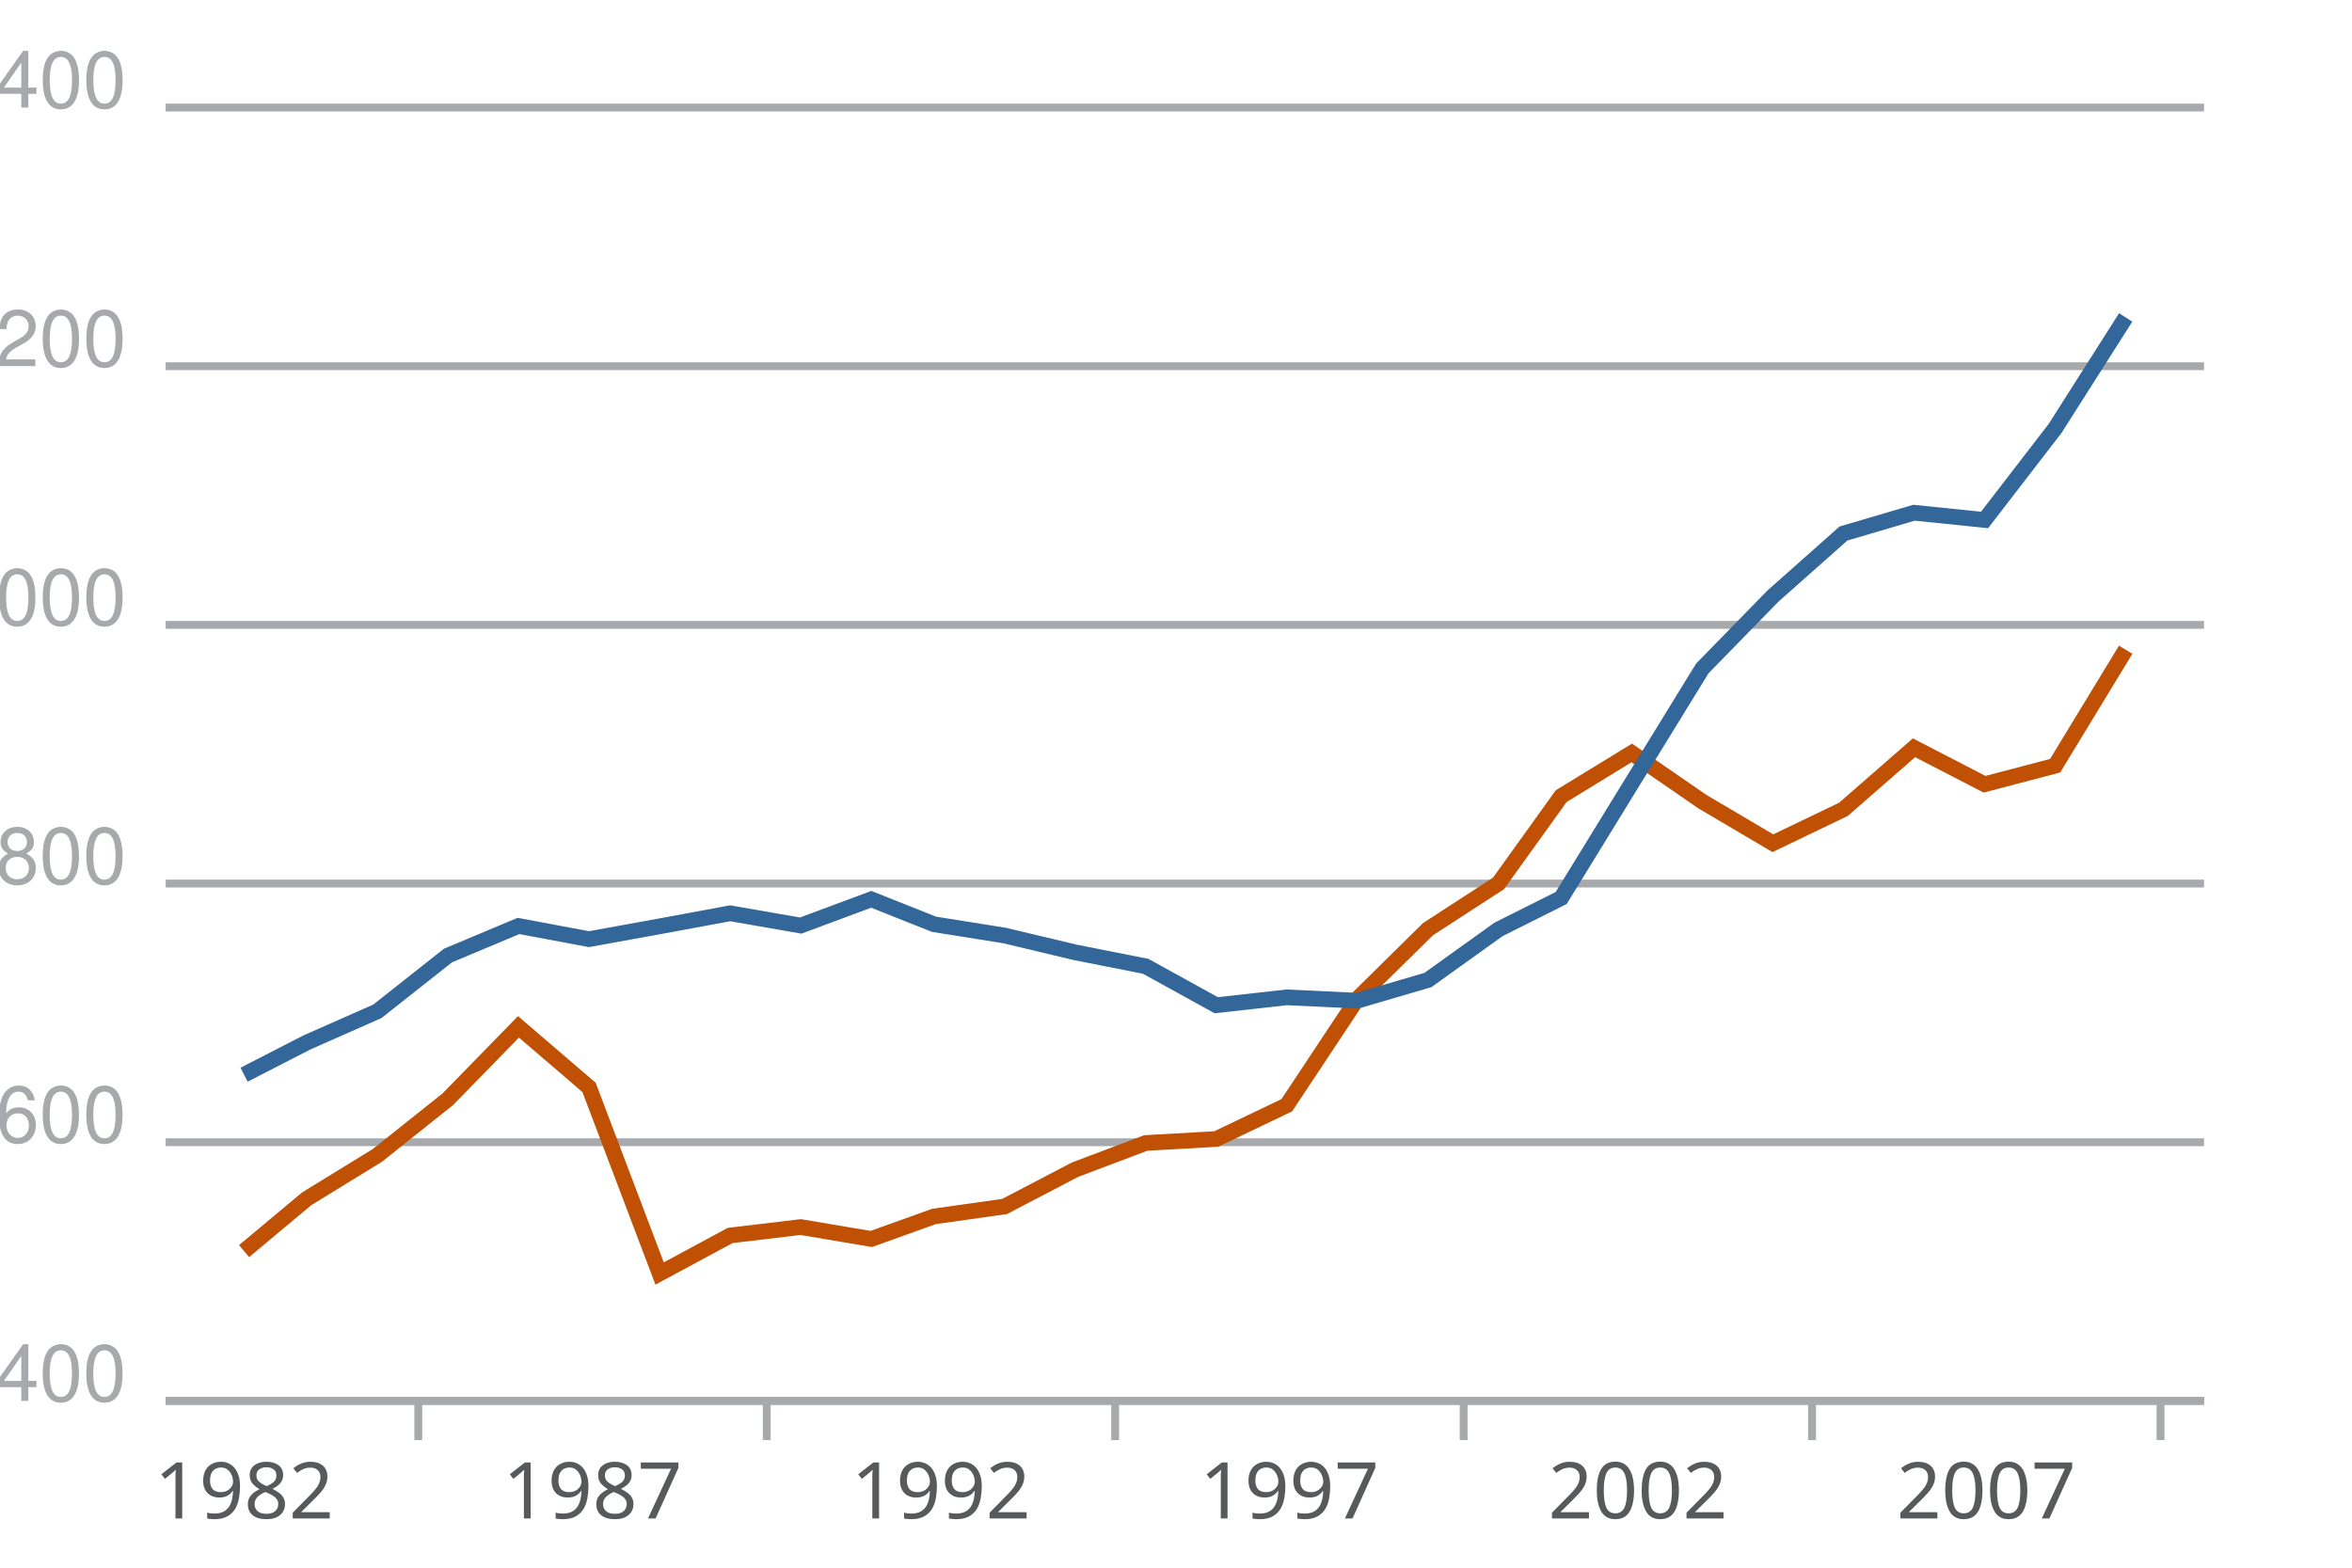
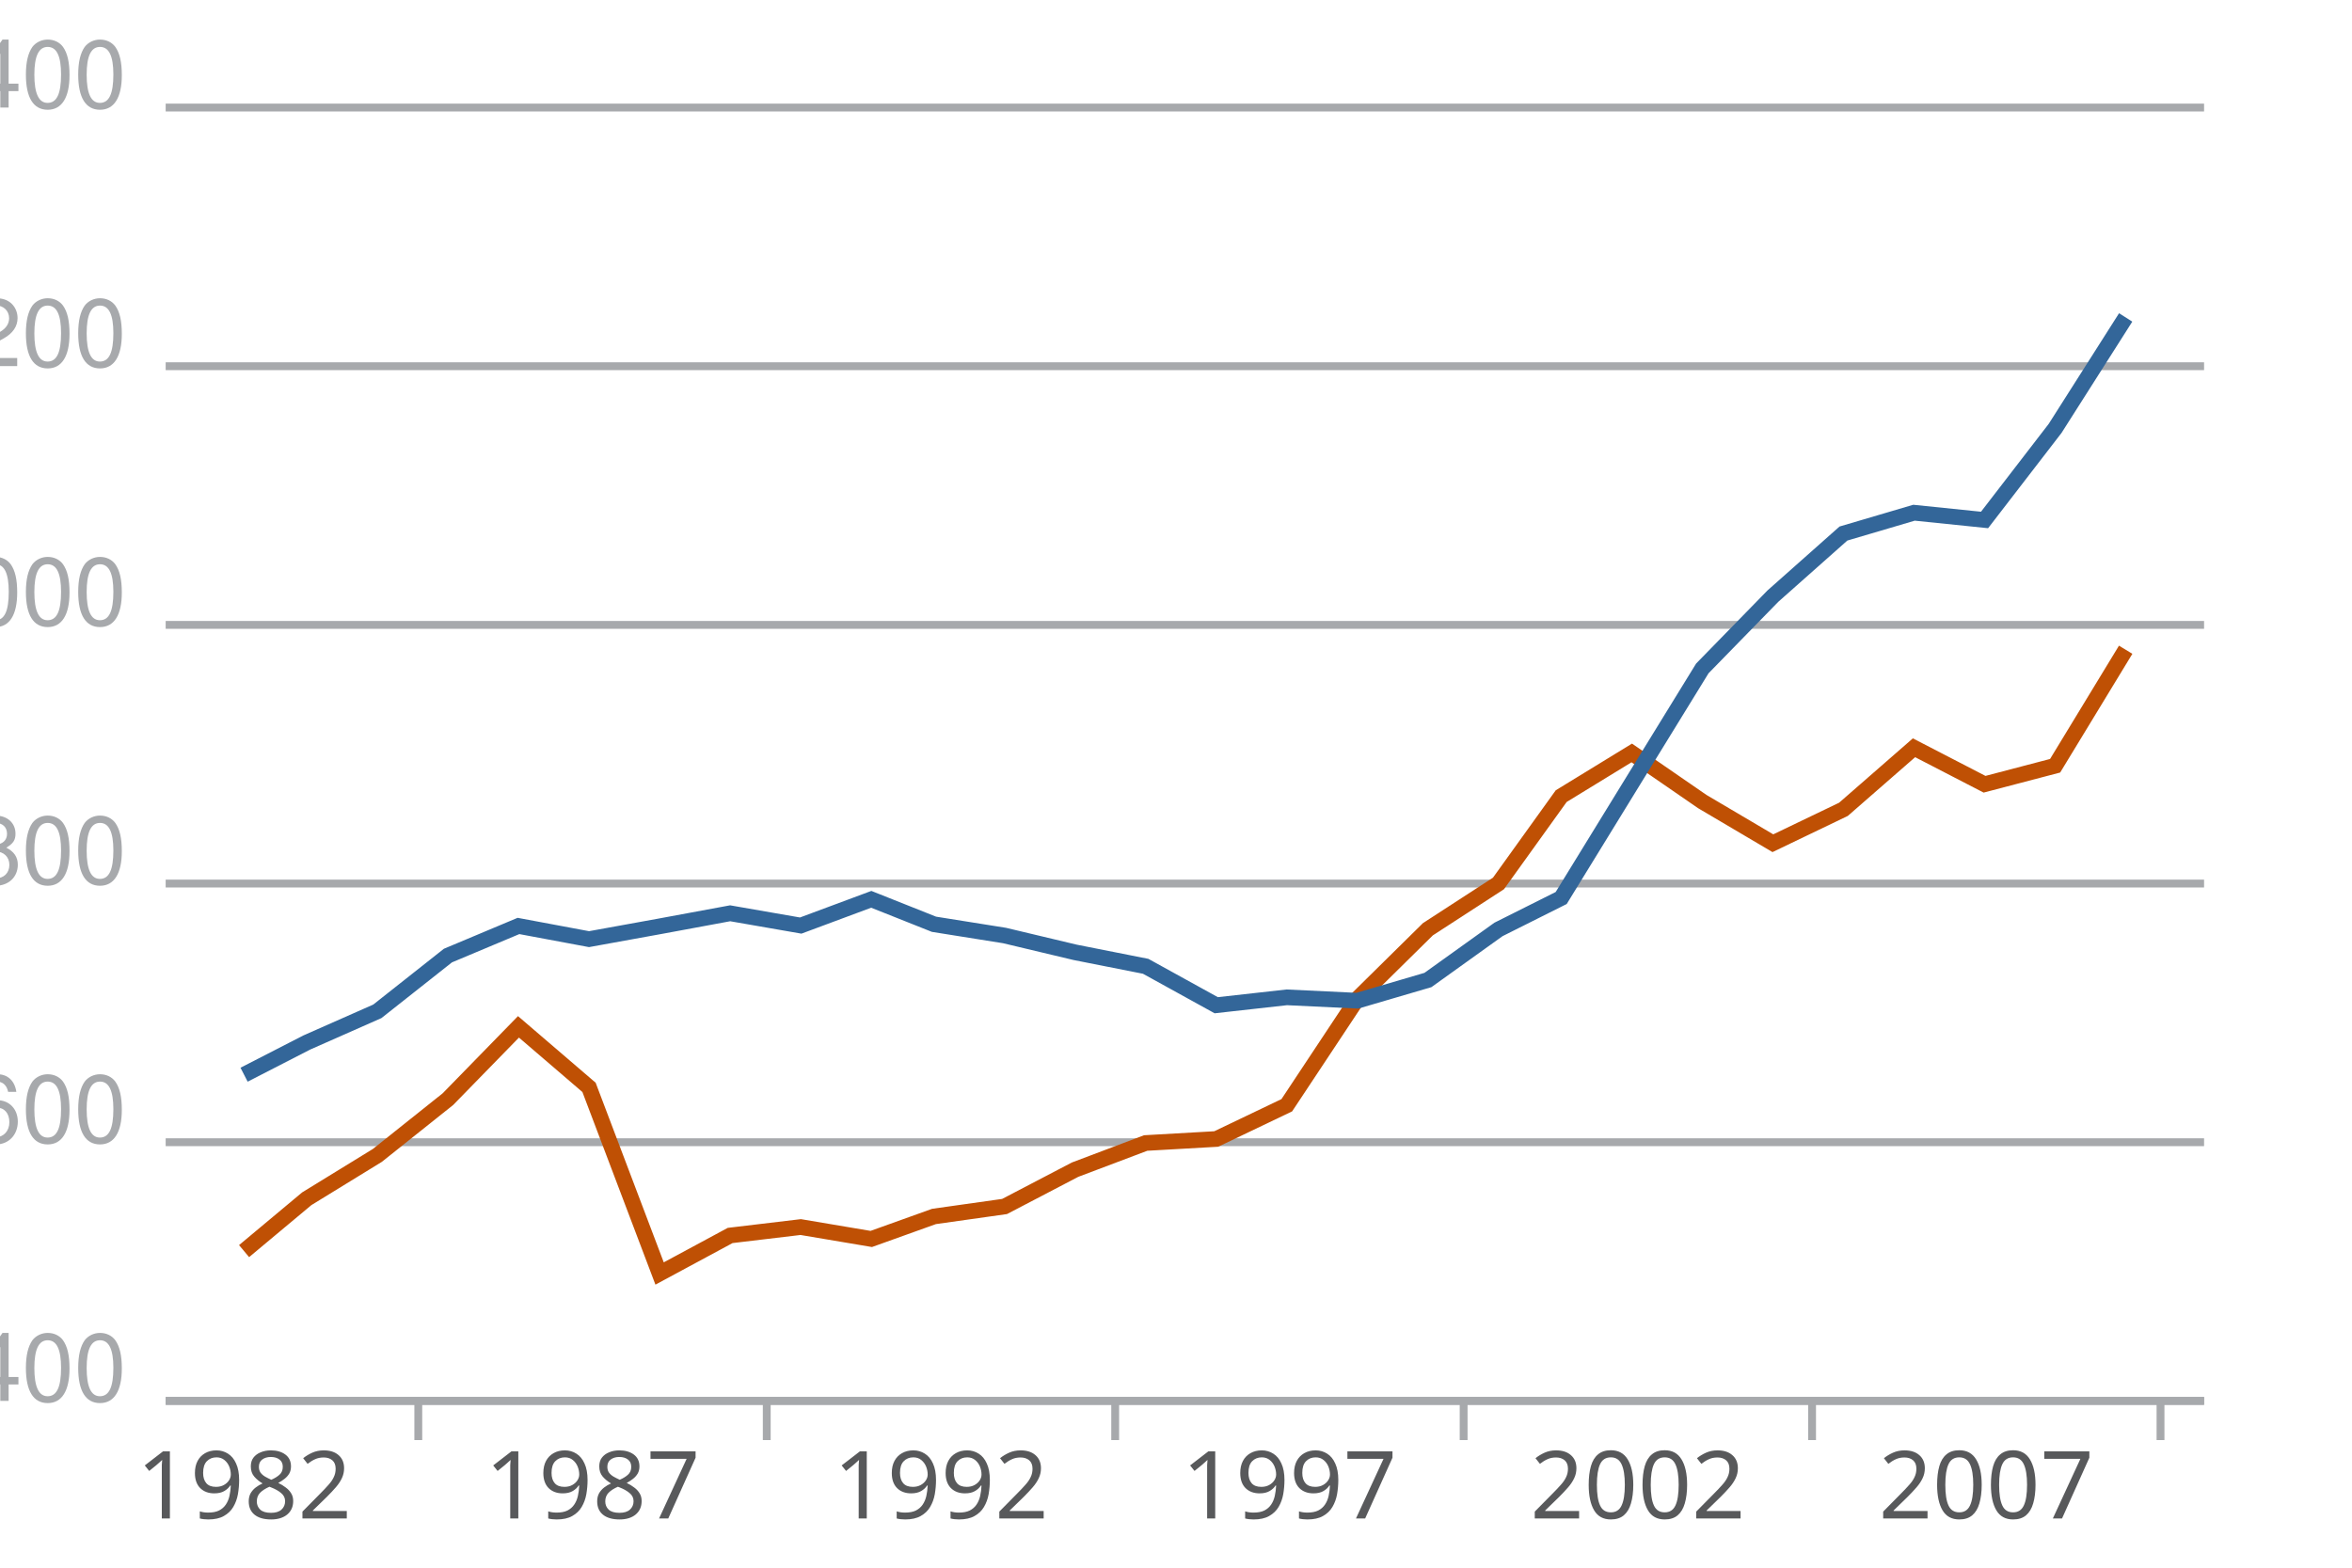
<svg xmlns="http://www.w3.org/2000/svg" height="200" version="1.1" width="300" id="svg2">
  <defs id="defs91">
    </defs>
  <style type="text/css" id="style4">
		

.x-axis-path, .y-gridline, .x-notch { fill:none; stroke: #a7a9ac; stroke-width:1; }



.y-gridline { stroke-width: 1; }

.y-axis-path, .y-axis-path2, .x-notch-left, .x-notch-right { display: none;}



.x-axis-label, .data-point-label {font-size: 12px; font-weight:normal; font-family: sans-serif; fill: #58595b; text-anchor:middle;}

.y-axis-label {font-size: 12px; font-family: helvetica; fill: #a7a9ac; text-anchor:end;}



.series-1-line { fill: none; stroke: #bf5004; stroke-width:2; }



.series-2-line { fill: none; stroke: #336699; stroke-width: 2;}

	</style>
  <rect height="246.729" width="314.019" x="-14.019" y="0" id="rect6" style="fill:#ffffff" />
  <g id="g4011" transform="translate(4,-28)">
    <g id="g3996">
      <rect style="fill:#336699;fill-opacity:1;stroke:none" id="rect3675-3" width="13.043" height="13.043" x="5.192" y="233.709" />
      <text xml:space="preserve" style="font-size:10px;font-style:normal;font-weight:normal;fill:#000000;fill-opacity:1;stroke:none;font-family:sans;-inkscape-font-specification:sans" x="26.082" y="240.33" id="text3739-3">
        <tspan x="26.082" y="240.33" id="tspan3978">Total Discretionary </tspan>
        <tspan x="26.082" y="252.83" id="tspan3982">Outlays in Constant  </tspan>
        <tspan x="26.082" y="265.33" id="tspan3994">Dollars</tspan>
        <tspan x="26.082" y="277.83" id="tspan3984" />
      </text>
    </g>
    <g id="g4004">
      <rect style="fill:#bf5004;fill-opacity:1;stroke:none" id="rect3675-1" width="13.043" height="13.043" x="138.844" y="233.709" />
      <text xml:space="preserve" style="font-size:10px;font-style:normal;font-weight:normal;fill:#000000;fill-opacity:1;stroke:none;font-family:sans;-inkscape-font-specification:sans" x="158.65" y="240.33" id="text3739-4">
        <tspan id="tspan3741-7" x="158.65" y="240.33">Sum of Tax Expenditure </tspan>
        <tspan x="158.65" y="252.83" id="tspan3986">Revenue Loss Estimates </tspan>
        <tspan x="158.65" y="265.33" id="tspan3988">in Constant Dollars</tspan>
      </text>
    </g>
  </g>
  <g id="grid-5" transform="translate(21.13195,13.72022)">
    <g class="x-axis" id="x_axis-9">
      <path class="x-axis-path" d="m 0,165 260,0" id="path10-8" style="fill:none;stroke:#a7a9ac;stroke-width:1" />
      <path class="x-notch-left" d="M 0,165" id="path12-4" style="display:none" />
      <path class="x-notch-right" d="M 260,165" id="path14-8" style="display:none" />
    </g>
    <g class="y-axis" id="y_axis-1">
      <path class="y-axis-path" d="M 0,165 0,0" id="path17-0" style="display:none" />
      <path class="y-axis-path-2" d="M 260,165 260,0" id="path19-3" />
      <path class="y-gridline" d="m 0,165 260,0" id="path21-0" style="fill:none;stroke:#a7a9ac;stroke-width:1" />
-       <text class="y-axis-label" x="-5" y="165" id="text23-4" style="font-size:10;text-anchor:end;fill:#a7a9ac;font-family:helvetica">400</text>
+       <text class="y-axis-label" x="-5" y="165" id="text23-4" style="font-size:12px;text-anchor:end;fill:#a7a9ac;font-family:helvetica">400</text>
      <path class="y-gridline" d="m 0,132 260,0" id="path25-4" style="fill:none;stroke:#a7a9ac;stroke-width:1" />
-       <text class="y-axis-label" x="-5" y="132" id="text27-4" style="font-size:10;text-anchor:end;fill:#a7a9ac;font-family:helvetica">600</text>
+       <text class="y-axis-label" x="-5" y="132" id="text27-4" style="font-size:12px;text-anchor:end;fill:#a7a9ac;font-family:helvetica">600</text>
      <path class="y-gridline" d="m 0,99 260,0" id="path29-4" style="fill:none;stroke:#a7a9ac;stroke-width:1" />
-       <text class="y-axis-label" x="-5" y="99" id="text31-7" style="font-size:10;text-anchor:end;fill:#a7a9ac;font-family:helvetica">800</text>
+       <text class="y-axis-label" x="-5" y="99" id="text31-7" style="font-size:12px;text-anchor:end;fill:#a7a9ac;font-family:helvetica">800</text>
      <path class="y-gridline" d="m 0,66 260,0" id="path33-6" style="fill:none;stroke:#a7a9ac;stroke-width:1" />
-       <text class="y-axis-label" x="-5" y="66" id="text35-3" style="font-size:10;text-anchor:end;fill:#a7a9ac;font-family:helvetica">1000</text>
+       <text class="y-axis-label" x="-5" y="66" id="text35-3" style="font-size:12px;text-anchor:end;fill:#a7a9ac;font-family:helvetica">1000</text>
      <path class="y-gridline" d="m 0,33 260,0" id="path37-1" style="fill:none;stroke:#a7a9ac;stroke-width:1" />
-       <text class="y-axis-label" x="-5" y="33" id="text39-7" style="font-size:10;text-anchor:end;fill:#a7a9ac;font-family:helvetica">1200</text>
+       <text class="y-axis-label" x="-5" y="33" id="text39-7" style="font-size:12px;text-anchor:end;fill:#a7a9ac;font-family:helvetica">1200</text>
      <path class="y-gridline" d="M 0,0 260,0" id="path41-5" style="fill:none;stroke:#a7a9ac;stroke-width:1" />
-       <text class="y-axis-label" x="-5" y="0" id="text43-9" style="font-size:10;text-anchor:end;fill:#a7a9ac;font-family:helvetica">1400</text>
+       <text class="y-axis-label" x="-5" y="0" id="text43-9" style="font-size:12px;text-anchor:end;fill:#a7a9ac;font-family:helvetica">1400</text>
    </g>
    <g id="g45-6">
      <path class="series-1-line" d="m 10,145.893 8,-6.683 9,-5.527 9,-7.178 9,-9.223 9,7.722 9,23.744 9,-4.851 9,-1.073 9,1.518 8,-2.871 9,-1.27 9,-4.702 9,-3.399 9,-0.511 9,-4.306 9,-13.579 9,-8.877 9,-5.841 8,-11.137 9,-5.511 9,6.204 9,5.313 9,-4.323 9,-7.854 9,4.653 9,-2.36 9,-14.8" id="path47-2" style="fill:none;stroke:#bf5004;stroke-width:2" />
      <path class="series-2-line" d="m 10,123.387 8,-4.109 9,-3.977 9,-7.112 9,-3.779 9,1.683 9,-1.633 9,-1.667 9,1.567 9,-3.349 8,3.184 9,1.435 9,2.145 9,1.782 9,4.966 9,-1.006 9,0.429 9,-2.64 9,-6.452 8,-4.01 9,-14.652 9,-14.636 9,-9.223 9,-7.986 9,-2.656 9,0.924 9,-11.682 9,-14.157" id="path49-1" style="fill:none;stroke:#336699;stroke-width:2" />
    </g>
-     <text class="x-axis-label" x="10" y="180" id="text51-7" style="font-size:10;font-weight:normal;text-anchor:middle;fill:#58595b;font-family:sans-serif">1982</text>
+     <text class="x-axis-label" x="10" y="180" id="text51-7" style="font-size:12px;font-weight:normal;text-anchor:middle;fill:#58595b;font-family:sans-serif">1982</text>
    <path class="x-notch" d="m 32.222,165 0,5" id="path53-8" style="fill:none;stroke:#a7a9ac;stroke-width:1" />
-     <text class="x-axis-label" x="54.444" y="180" id="text55" style="font-size:10;font-weight:normal;text-anchor:middle;fill:#58595b;font-family:sans-serif">1987</text>
+     <text class="x-axis-label" x="54.444" y="180" id="text55" style="font-size:12px;font-weight:normal;text-anchor:middle;fill:#58595b;font-family:sans-serif">1987</text>
    <path class="x-notch" d="m 76.667,165 0,5" id="path57-5" style="fill:none;stroke:#a7a9ac;stroke-width:1" />
-     <text class="x-axis-label" x="98.889" y="180" id="text59-7" style="font-size:10;font-weight:normal;text-anchor:middle;fill:#58595b;font-family:sans-serif">1992</text>
+     <text class="x-axis-label" x="98.889" y="180" id="text59-7" style="font-size:12px;font-weight:normal;text-anchor:middle;fill:#58595b;font-family:sans-serif">1992</text>
    <path class="x-notch" d="m 121.111,165 0,5" id="path61-4" style="fill:none;stroke:#a7a9ac;stroke-width:1" />
-     <text class="x-axis-label" x="143.333" y="180" id="text63" style="font-size:10;font-weight:normal;text-anchor:middle;fill:#58595b;font-family:sans-serif">1997</text>
+     <text class="x-axis-label" x="143.333" y="180" id="text63" style="font-size:12px;font-weight:normal;text-anchor:middle;fill:#58595b;font-family:sans-serif">1997</text>
    <path class="x-notch" d="m 165.556,165 0,5" id="path65-1" style="fill:none;stroke:#a7a9ac;stroke-width:1" />
-     <text class="x-axis-label" x="187.778" y="180" id="text67-8" style="font-size:10;font-weight:normal;text-anchor:middle;fill:#58595b;font-family:sans-serif">2002</text>
+     <text class="x-axis-label" x="187.778" y="180" id="text67-8" style="font-size:12px;font-weight:normal;text-anchor:middle;fill:#58595b;font-family:sans-serif">2002</text>
    <path class="x-notch" d="m 210,165 0,5" id="path69-5" style="fill:none;stroke:#a7a9ac;stroke-width:1" />
-     <text class="x-axis-label" x="232.222" y="180" id="text71" style="font-size:10;font-weight:normal;text-anchor:middle;fill:#58595b;font-family:sans-serif">2007</text>
+     <text class="x-axis-label" x="232.222" y="180" id="text71" style="font-size:12px;font-weight:normal;text-anchor:middle;fill:#58595b;font-family:sans-serif">2007</text>
    <path class="x-notch" d="m 254.444,165 0,5" id="path73-9" style="fill:none;stroke:#a7a9ac;stroke-width:1" />
  </g>
</svg>
